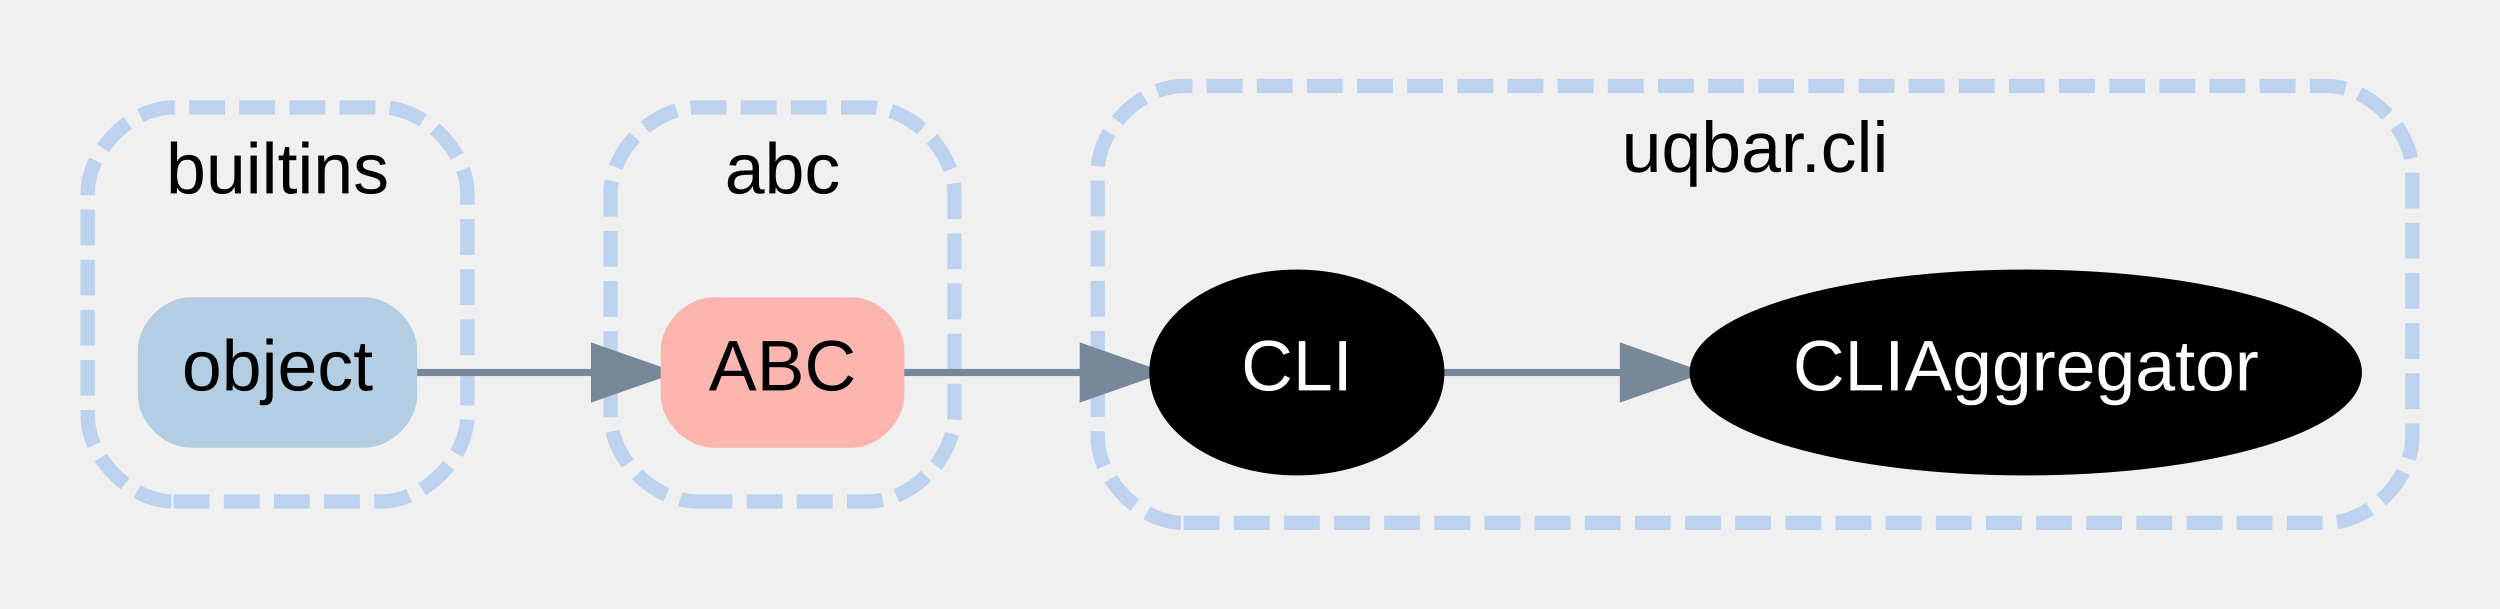
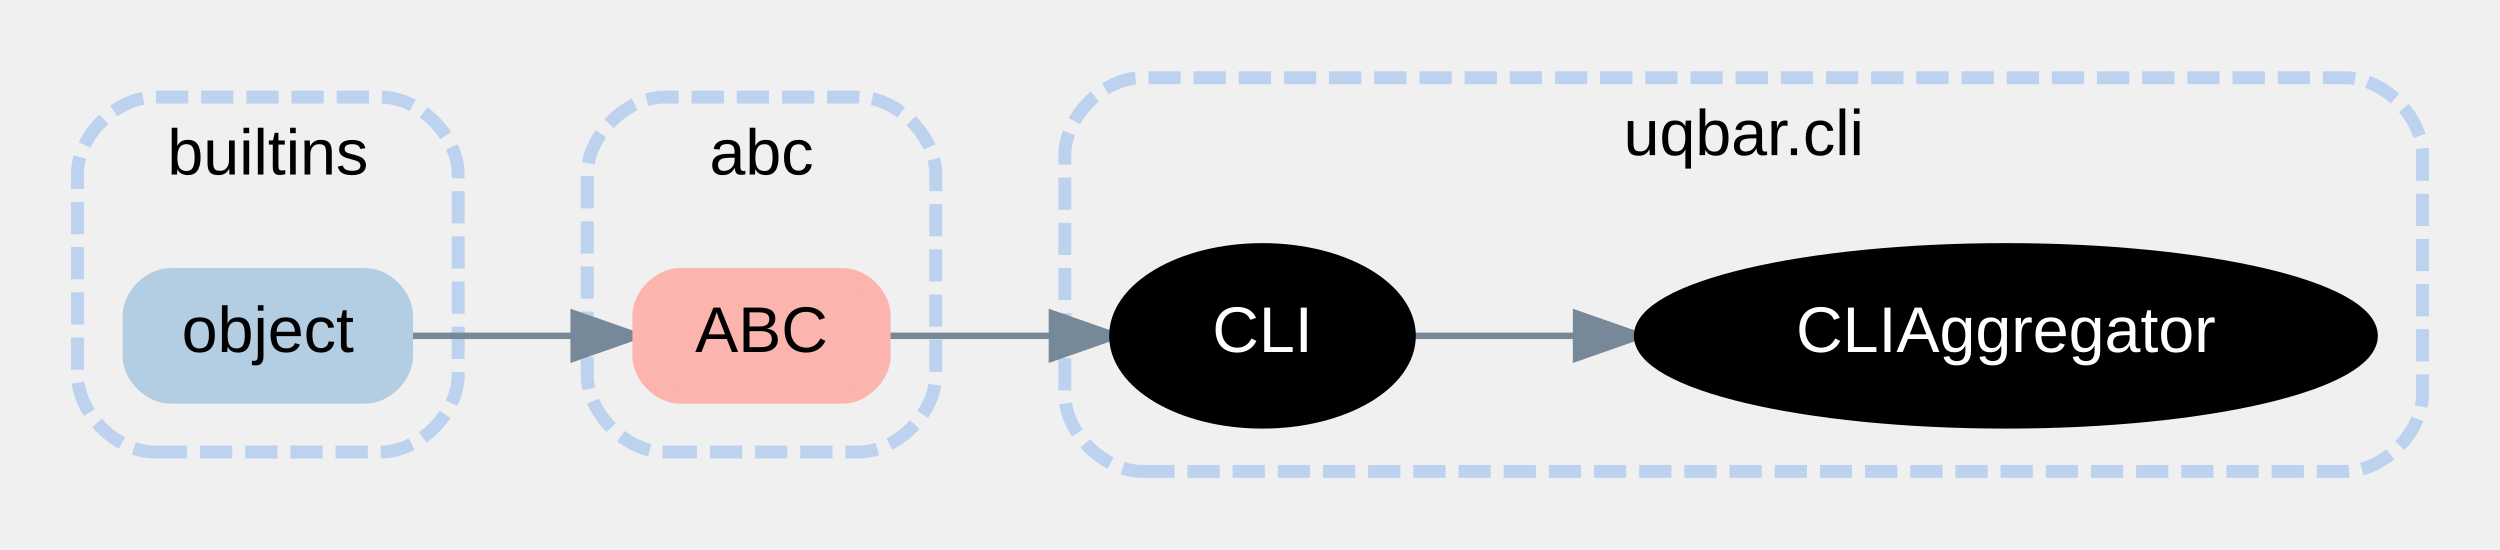
- <svg xmlns="http://www.w3.org/2000/svg" xmlns:xlink="http://www.w3.org/1999/xlink" width="349pt" height="85pt" viewBox="0.00 0.00 348.52 85.00">
+ <svg xmlns="http://www.w3.org/2000/svg" xmlns:xlink="http://www.w3.org/1999/xlink" width="387pt" height="85pt" viewBox="0.00 0.00 387.39 85.00">
  <g id="graph0" class="graph" transform="scale(1 1) rotate(0) translate(4 81)">
    <g id="clust1" class="cluster">
-       <path fill="transparent" stroke="#bcd2ee" stroke-width="2" stroke-dasharray="5,2" d="M93,-11C93,-11 117,-11 117,-11 123,-11 129,-17 129,-23 129,-23 129,-54 129,-54 129,-60 123,-66 117,-66 117,-66 93,-66 93,-66 87,-66 81,-60 81,-54 81,-54 81,-23 81,-23 81,-17 87,-11 93,-11" />
-       <text text-anchor="middle" x="105" y="-54" font-family="Arial" font-size="10.00" fill="#000000">abc</text>
+       <path fill="transparent" stroke="#bcd2ee" stroke-width="2" stroke-dasharray="5,2" d="M99,-11C99,-11 129,-11 129,-11 135,-11 141,-17 141,-23 141,-23 141,-54 141,-54 141,-60 135,-66 129,-66 129,-66 99,-66 99,-66 93,-66 87,-60 87,-54 87,-54 87,-23 87,-23 87,-17 93,-11 99,-11" />
+       <text text-anchor="middle" x="114" y="-54" font-family="Arial" font-size="10.00">abc</text>
    </g>
    <g id="clust2" class="cluster">
-       <path fill="transparent" stroke="#bcd2ee" stroke-width="2" stroke-dasharray="5,2" d="M20,-11C20,-11 49,-11 49,-11 55,-11 61,-17 61,-23 61,-23 61,-54 61,-54 61,-60 55,-66 49,-66 49,-66 20,-66 20,-66 14,-66 8,-60 8,-54 8,-54 8,-23 8,-23 8,-17 14,-11 20,-11" />
-       <text text-anchor="middle" x="34.5" y="-54" font-family="Arial" font-size="10.00" fill="#000000">builtins</text>
+       <path fill="transparent" stroke="#bcd2ee" stroke-width="2" stroke-dasharray="5,2" d="M20,-11C20,-11 55,-11 55,-11 61,-11 67,-17 67,-23 67,-23 67,-54 67,-54 67,-60 61,-66 55,-66 55,-66 20,-66 20,-66 14,-66 8,-60 8,-54 8,-54 8,-23 8,-23 8,-17 14,-11 20,-11" />
+       <text text-anchor="middle" x="37.5" y="-54" font-family="Arial" font-size="10.00">builtins</text>
    </g>
    <g id="clust3" class="cluster">
-       <path fill="transparent" stroke="#bcd2ee" stroke-width="2" stroke-dasharray="5,2" d="M161,-8C161,-8 320.522,-8 320.522,-8 326.522,-8 332.522,-14 332.522,-20 332.522,-20 332.522,-57 332.522,-57 332.522,-63 326.522,-69 320.522,-69 320.522,-69 161,-69 161,-69 155,-69 149,-63 149,-57 149,-57 149,-20 149,-20 149,-14 155,-8 161,-8" />
-       <text text-anchor="middle" x="240.761" y="-57" font-family="Arial" font-size="10.00" fill="#000000">uqbar.cli</text>
+       <path fill="transparent" stroke="#bcd2ee" stroke-width="2" stroke-dasharray="5,2" d="M173,-8C173,-8 359.39,-8 359.39,-8 365.39,-8 371.39,-14 371.39,-20 371.39,-20 371.39,-57 371.39,-57 371.39,-63 365.39,-69 359.39,-69 359.39,-69 173,-69 173,-69 167,-69 161,-63 161,-57 161,-57 161,-20 161,-20 161,-14 167,-8 173,-8" />
+       <text text-anchor="middle" x="266.2" y="-57" font-family="Arial" font-size="10.00">uqbar.cli</text>
    </g>
    <g id="edge2" class="edge">
-       <path fill="none" stroke="#778899" d="M121.292,-29C128.822,-29 138.013,-29 146.732,-29" />
-       <polygon fill="#778899" stroke="#778899" points="146.99,-32.5 156.989,-29 146.989,-25.5 146.99,-32.5" />
+       <path fill="none" stroke="lightslategrey" d="M133.31,-29C140.95,-29 150.06,-29 158.75,-29" />
+       <polygon fill="lightslategrey" stroke="lightslategrey" points="159,-32.5 169,-29 159,-25.5 159,-32.5" />
    </g>
    <g id="edge3" class="edge">
-       <path fill="none" stroke="#778899" d="M53.023,-29C60.825,-29 70.051,-29 78.548,-29" />
-       <polygon fill="#778899" stroke="#778899" points="78.76,-32.5 88.76,-29 78.76,-25.5 78.76,-32.5" />
+       <path fill="none" stroke="lightslategrey" d="M59.25,-29C67.12,-29 76.23,-29 84.68,-29" />
+       <polygon fill="lightslategrey" stroke="lightslategrey" points="84.89,-32.5 94.89,-29 84.89,-25.5 84.89,-32.5" />
    </g>
    <g id="edge1" class="edge">
-       <path fill="none" stroke="#778899" d="M196.904,-29C204.31,-29 213.111,-29 222.147,-29" />
-       <polygon fill="#778899" stroke="#778899" points="222.388,-32.5 232.388,-29 222.388,-25.5 222.388,-32.5" />
+       <path fill="none" stroke="lightslategrey" d="M214.45,-29C222,-29 230.9,-29 240.13,-29" />
+       <polygon fill="lightslategrey" stroke="lightslategrey" points="240.22,-32.5 250.22,-29 240.22,-25.5 240.22,-32.5" />
    </g>
    <g id="node1" class="node">
      <g id="a_node1">
        <a xlink:href="https://docs.python.org/3.6/library/abc.html#abc.ABC" xlink:title="ABC" target="_top">
-           <path fill="#fbb4ae" stroke="#fbb4ae" stroke-width="2" d="M114.667,-38.5C114.667,-38.5 95.333,-38.5 95.333,-38.5 92.167,-38.5 89,-35.333 89,-32.167 89,-32.167 89,-25.833 89,-25.833 89,-22.667 92.167,-19.5 95.333,-19.5 95.333,-19.5 114.667,-19.5 114.667,-19.5 117.833,-19.5 121,-22.667 121,-25.833 121,-25.833 121,-32.167 121,-32.167 121,-35.333 117.833,-38.5 114.667,-38.5" />
-           <text text-anchor="middle" x="105" y="-26.5" font-family="Arial" font-size="10.00" fill="#000000">ABC</text>
+           <path fill="#fbb4ae" stroke="#fbb4ae" stroke-width="2" d="M126.67,-38.5C126.67,-38.5 101.33,-38.5 101.33,-38.5 98.17,-38.5 95,-35.33 95,-32.17 95,-32.17 95,-25.83 95,-25.83 95,-22.67 98.17,-19.5 101.33,-19.5 101.33,-19.5 126.67,-19.5 126.67,-19.5 129.83,-19.5 133,-22.67 133,-25.83 133,-25.83 133,-32.17 133,-32.17 133,-35.33 129.83,-38.5 126.67,-38.5" />
+           <text text-anchor="middle" x="114" y="-26.5" font-family="Arial" font-size="10.00">ABC</text>
        </a>
      </g>
    </g>
    <g id="node2" class="node">
      <g id="a_node2">
        <a xlink:href="https://docs.python.org/3.6/library/functions.html#object" xlink:title="object" target="_top">
-           <path fill="#b3cde3" stroke="#b3cde3" stroke-width="2" d="M46.667,-38.5C46.667,-38.5 22.333,-38.5 22.333,-38.5 19.167,-38.5 16,-35.333 16,-32.167 16,-32.167 16,-25.833 16,-25.833 16,-22.667 19.167,-19.5 22.333,-19.5 22.333,-19.5 46.667,-19.5 46.667,-19.5 49.833,-19.5 53,-22.667 53,-25.833 53,-25.833 53,-32.167 53,-32.167 53,-35.333 49.833,-38.5 46.667,-38.5" />
-           <text text-anchor="middle" x="34.5" y="-26.5" font-family="Arial" font-size="10.00" fill="#000000">object</text>
+           <path fill="#b3cde3" stroke="#b3cde3" stroke-width="2" d="M52.67,-38.5C52.67,-38.5 22.33,-38.5 22.33,-38.5 19.17,-38.5 16,-35.33 16,-32.17 16,-32.17 16,-25.83 16,-25.83 16,-22.67 19.17,-19.5 22.33,-19.5 22.33,-19.5 52.67,-19.5 52.67,-19.5 55.83,-19.5 59,-22.67 59,-25.83 59,-25.83 59,-32.17 59,-32.17 59,-35.33 55.83,-38.5 52.67,-38.5" />
+           <text text-anchor="middle" x="37.5" y="-26.5" font-family="Arial" font-size="10.00">object</text>
        </a>
      </g>
    </g>
    <g id="node3" class="node">
      <g id="a_node3">
        <a xlink:href="../api/uqbar/cli/CLI.html#uqbar.cli.CLI.CLI" xlink:title="CLI" target="_top">
-           <ellipse fill="#000000" stroke="#000000" stroke-width="2" cx="176.799" cy="-29" rx="19.6" ry="13.37" />
-           <text text-anchor="middle" x="176.799" y="-26.5" font-family="Arial" font-size="10.00" fill="#ffffff">CLI</text>
+           <ellipse fill="black" stroke="black" stroke-width="2" cx="191.63" cy="-29" rx="22.76" ry="13.37" />
+           <text text-anchor="middle" x="191.63" y="-26.5" font-family="Arial" font-size="10.00" fill="white">CLI</text>
        </a>
      </g>
    </g>
    <g id="node4" class="node">
      <g id="a_node4">
        <a xlink:href="../api/uqbar/cli/CLIAggregator.html#uqbar.cli.CLIAggregator.CLIAggregator" xlink:title="CLIAggregator" target="_top">
-           <ellipse fill="#000000" stroke="#000000" stroke-width="2" cx="278.56" cy="-29" rx="45.924" ry="13.37" />
-           <text text-anchor="middle" x="278.56" y="-26.5" font-family="Arial" font-size="10.00" fill="#ffffff">CLIAggregator</text>
+           <ellipse fill="black" stroke="black" stroke-width="2" cx="306.82" cy="-29" rx="56.64" ry="13.37" />
+           <text text-anchor="middle" x="306.82" y="-26.5" font-family="Arial" font-size="10.00" fill="white">CLIAggregator</text>
        </a>
      </g>
    </g>
  </g>
</svg>
